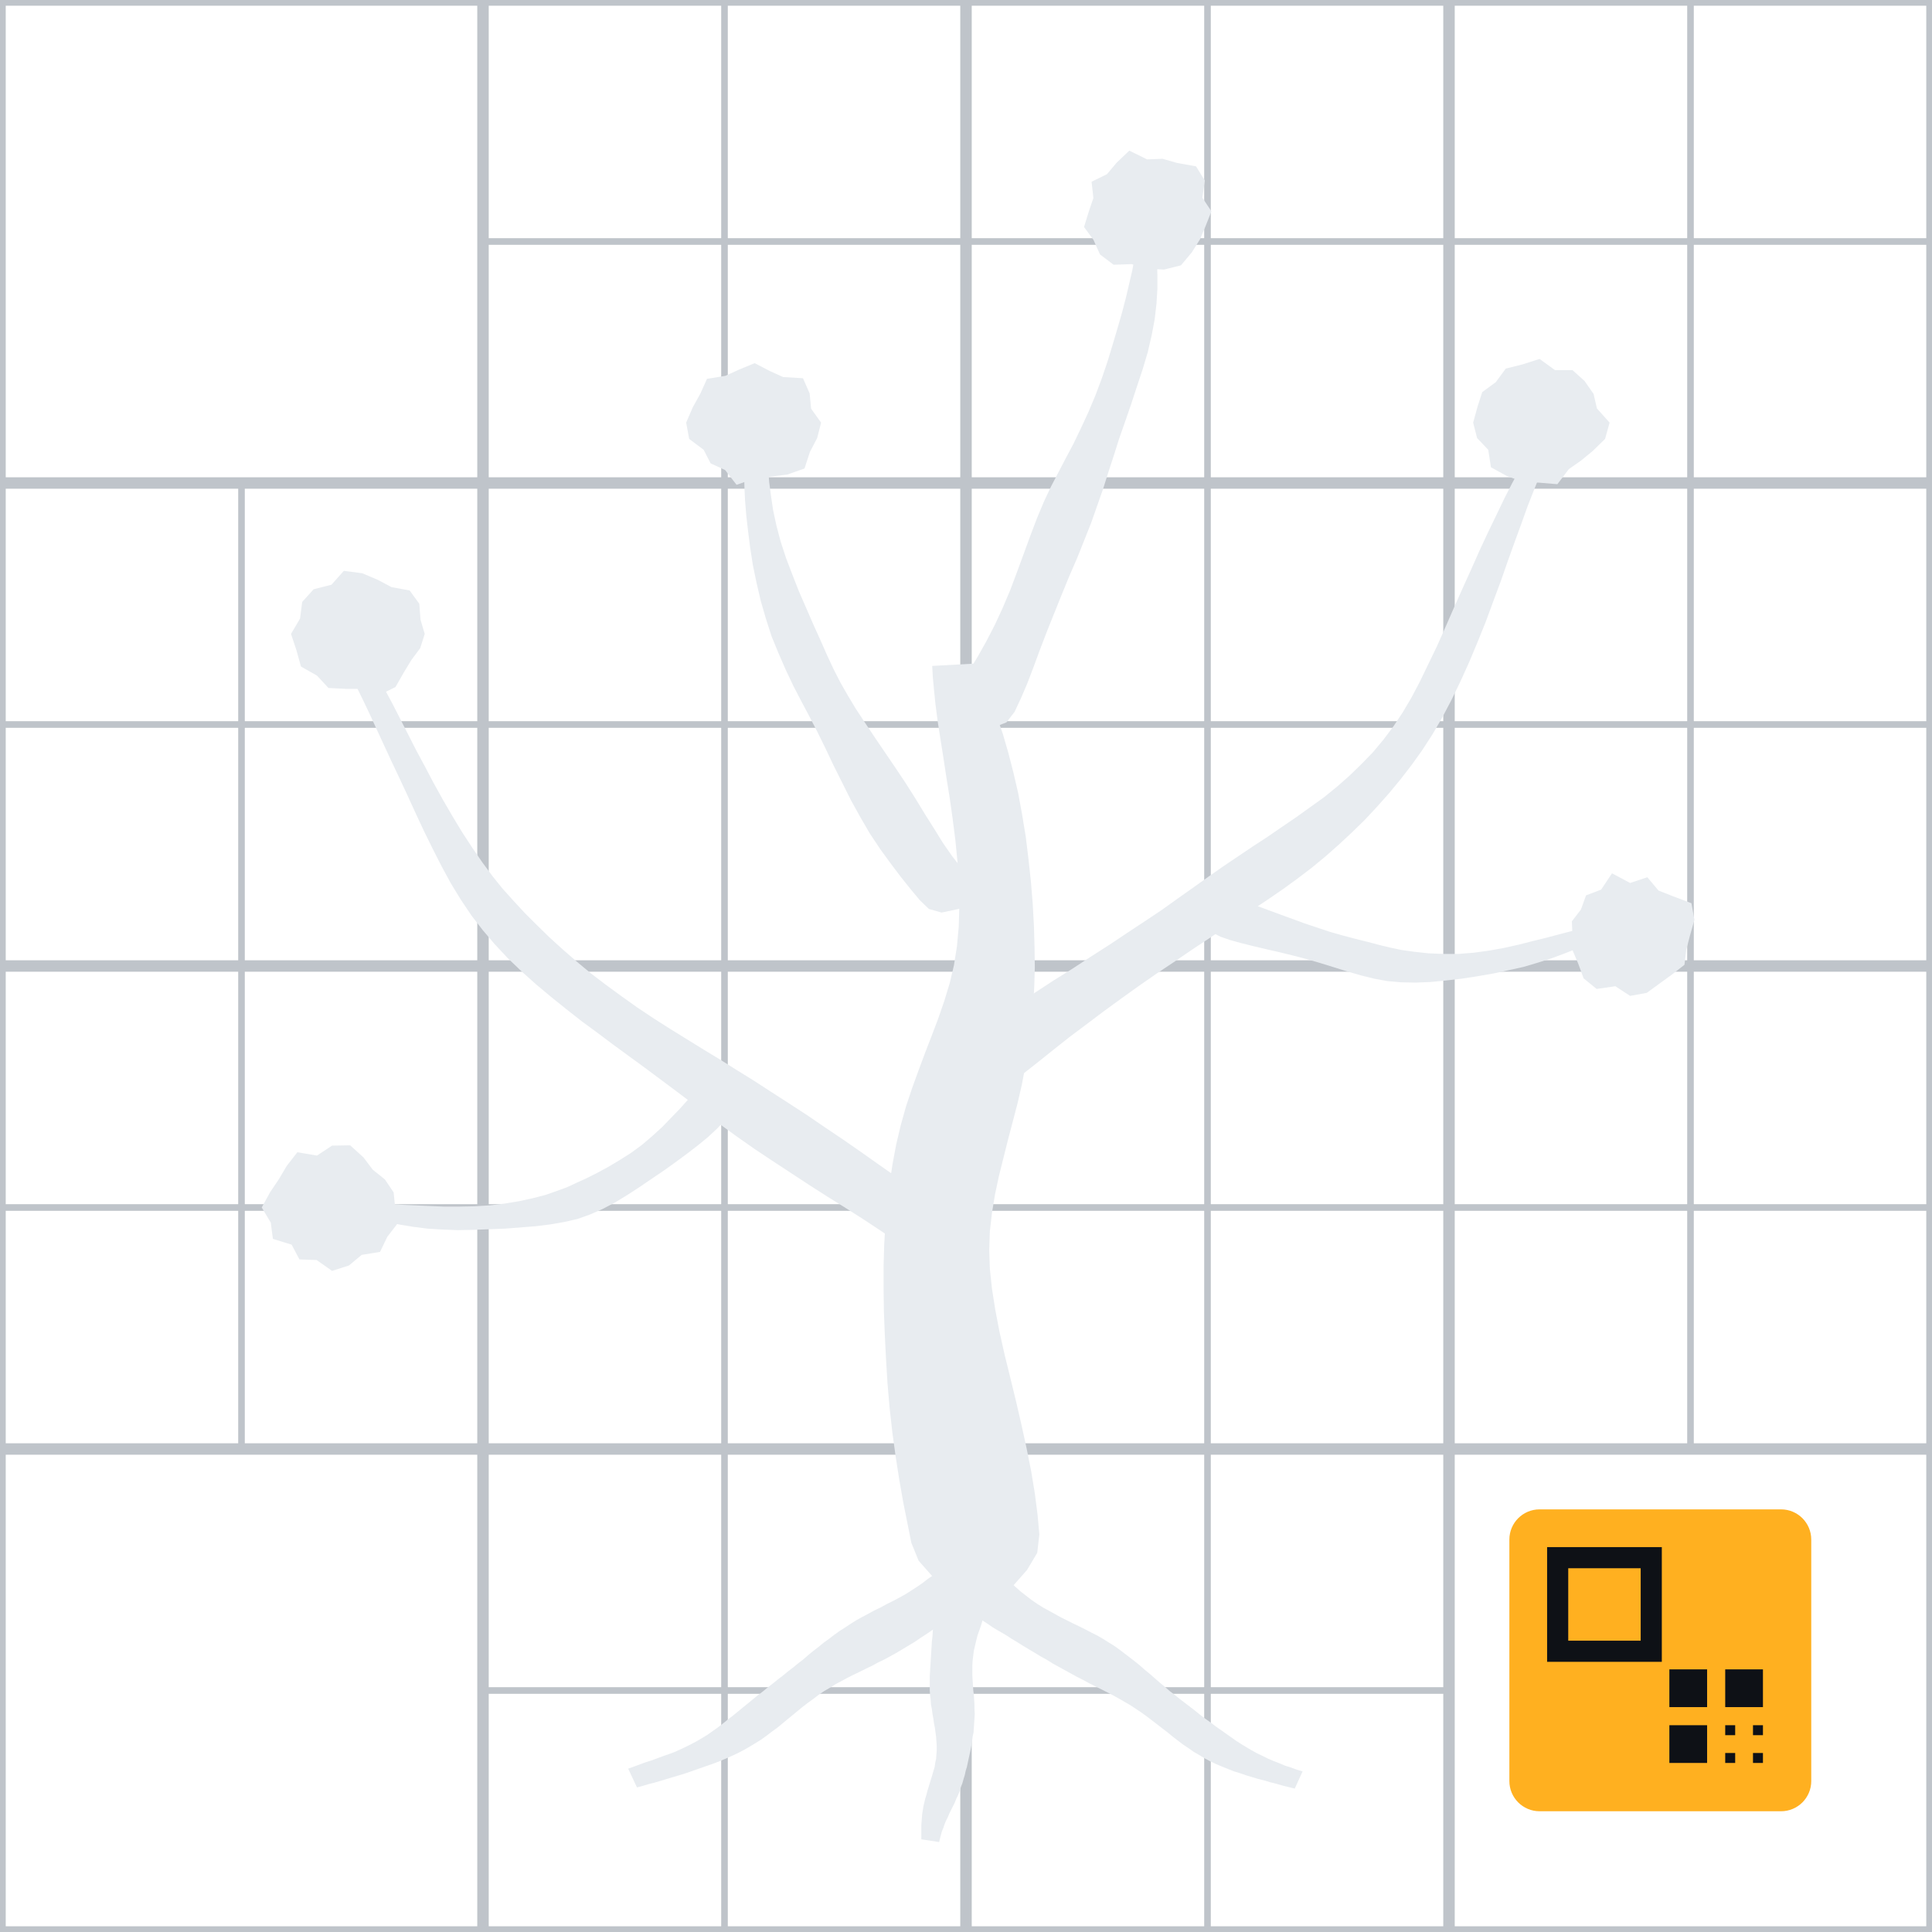
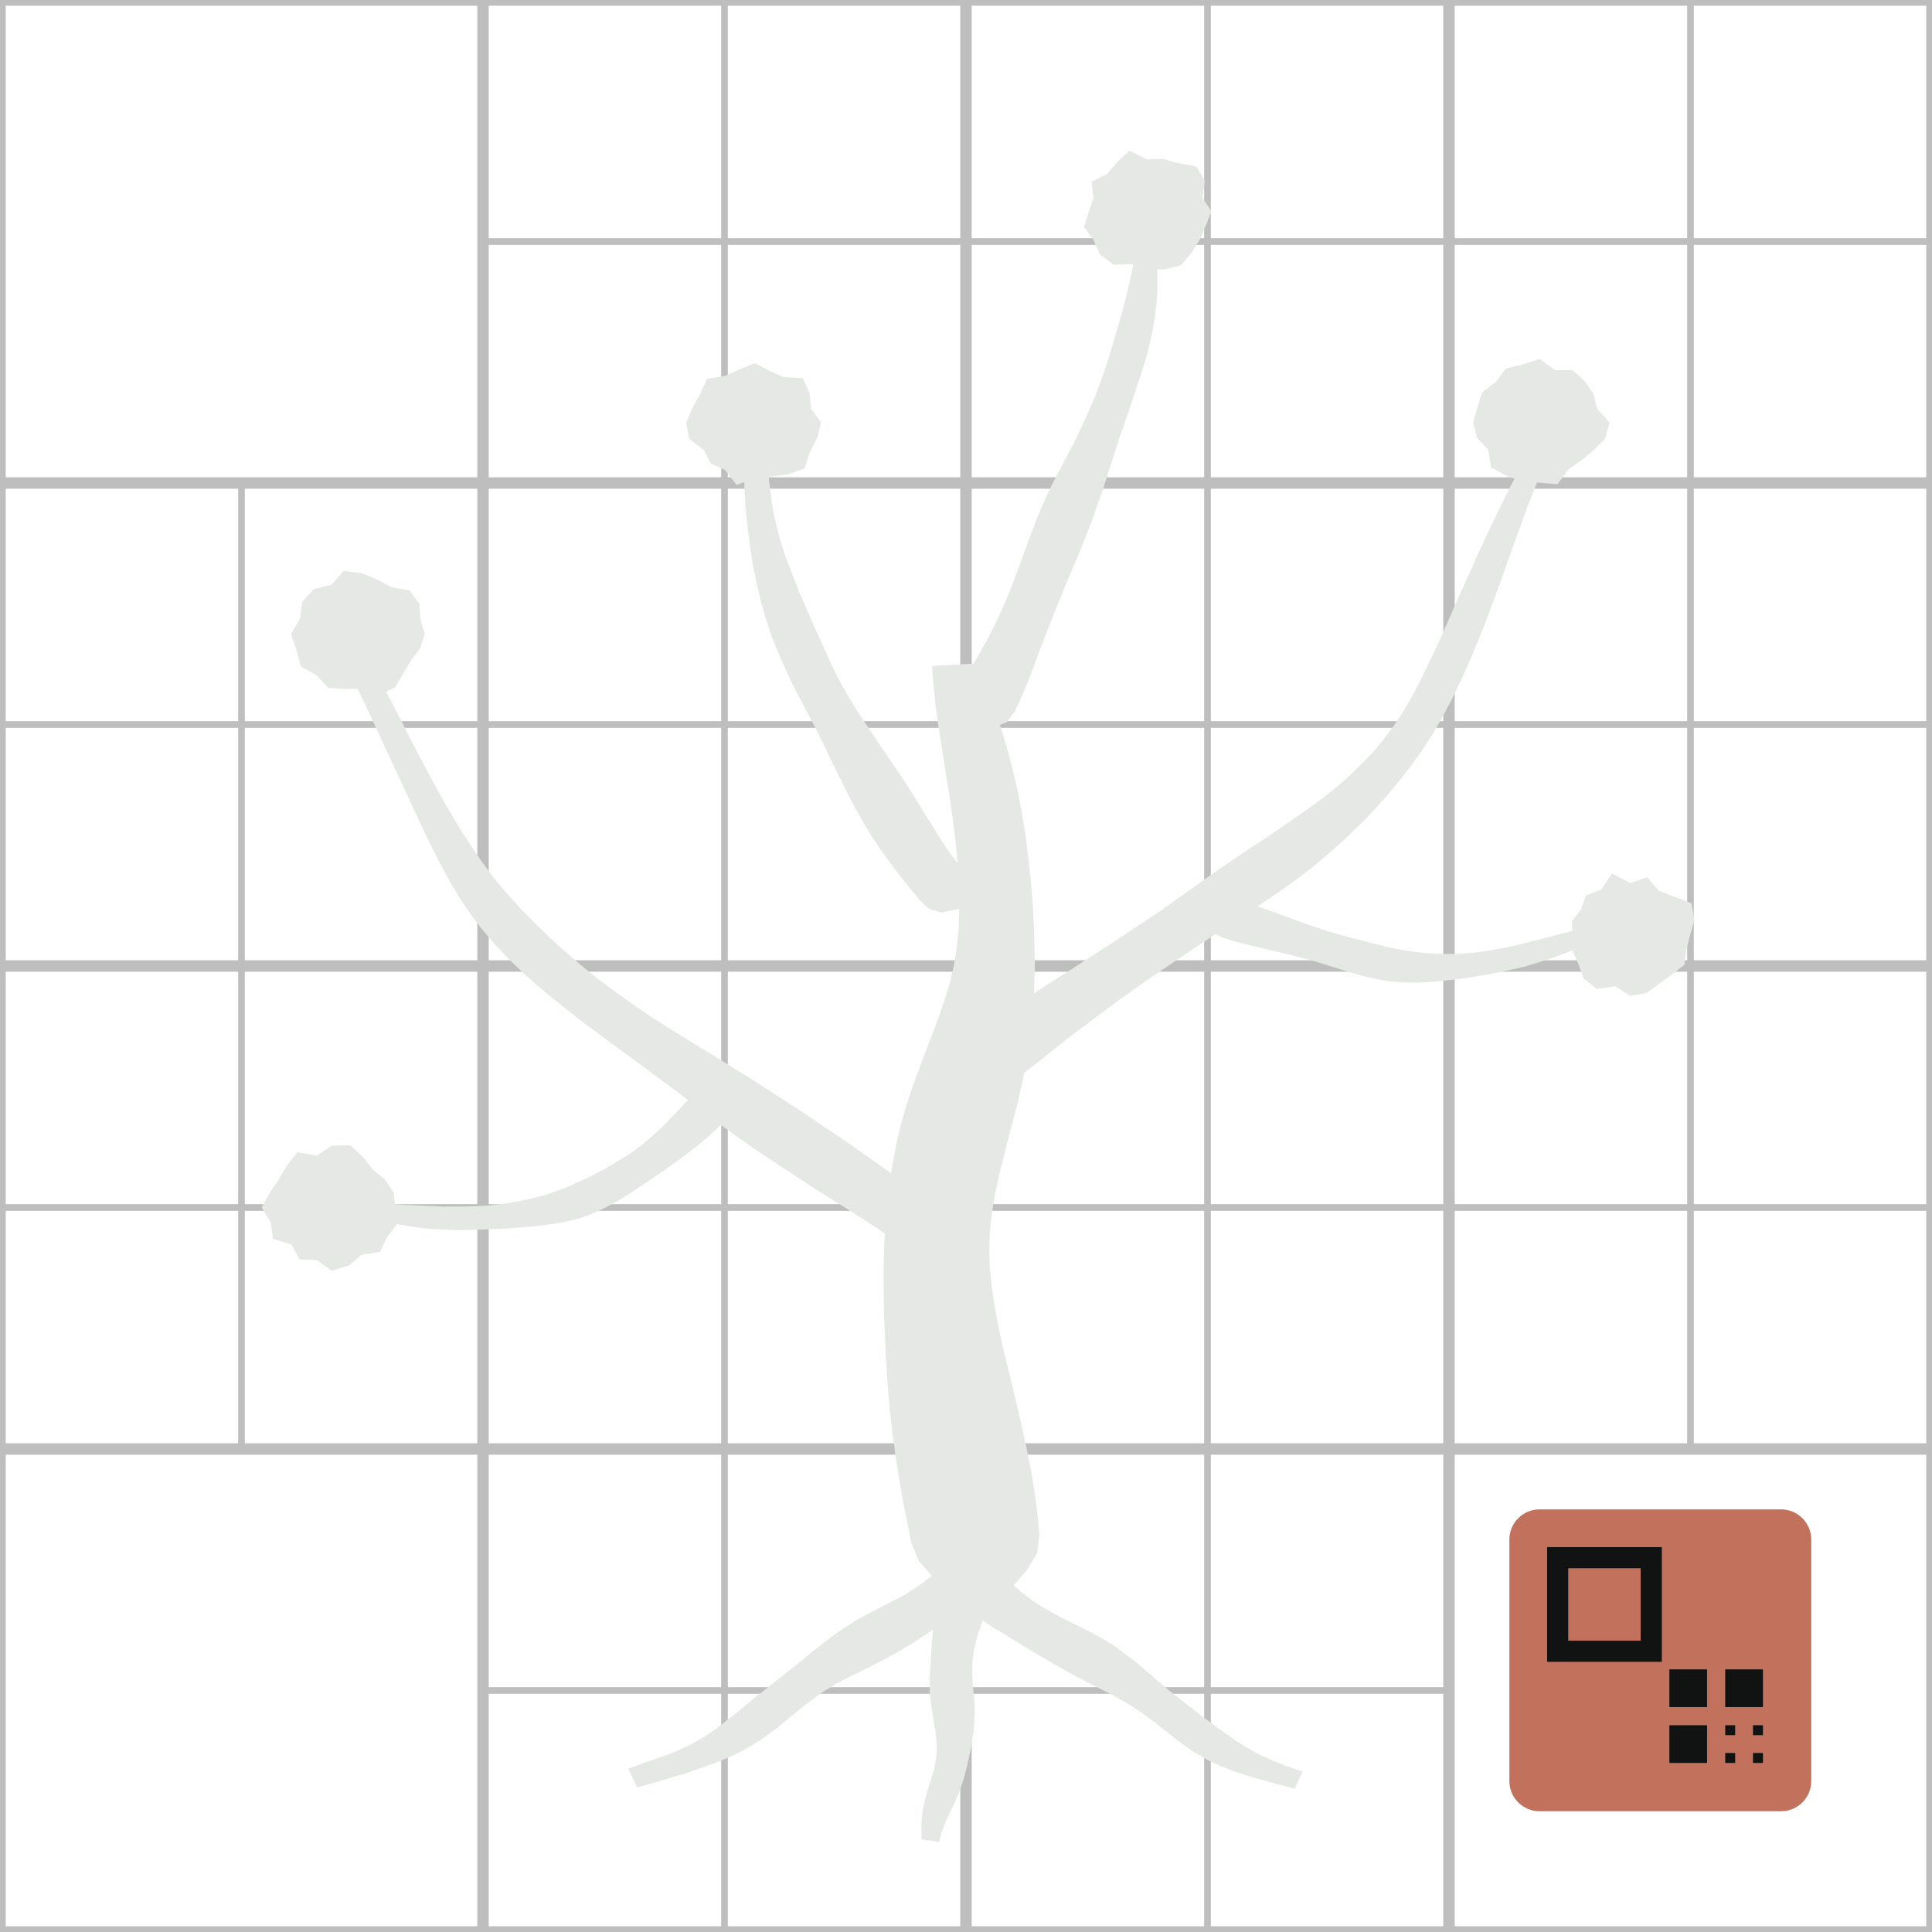
<svg xmlns="http://www.w3.org/2000/svg" viewBox="0 0 64 64" role="img" aria-label="llm-wiki mark">
-   <g stroke="#8b949e" stroke-linecap="round" opacity="0.55">
+   <g stroke="#868887" stroke-linecap="round" opacity="0.55">
    <line x1="8.0" y1="16" x2="8.0" y2="32" stroke-width="0.22" />
    <line x1="0" y1="24.0" x2="16" y2="24.0" stroke-width="0.22" />
    <line x1="8.0" y1="32" x2="8.0" y2="48" stroke-width="0.22" />
    <line x1="0" y1="40.0" x2="16" y2="40.0" stroke-width="0.22" />
    <line x1="24.0" y1="0" x2="24.0" y2="16" stroke-width="0.22" />
    <line x1="16" y1="8.0" x2="32" y2="8.0" stroke-width="0.22" />
    <line x1="24.0" y1="16" x2="24.0" y2="32" stroke-width="0.22" />
    <line x1="16" y1="24.0" x2="32" y2="24.0" stroke-width="0.22" />
    <line x1="24.0" y1="32" x2="24.0" y2="48" stroke-width="0.22" />
    <line x1="16" y1="40.0" x2="32" y2="40.0" stroke-width="0.22" />
    <line x1="24.0" y1="48" x2="24.0" y2="64" stroke-width="0.22" />
    <line x1="16" y1="56.0" x2="32" y2="56.0" stroke-width="0.22" />
    <line x1="40.0" y1="0" x2="40.0" y2="16" stroke-width="0.22" />
    <line x1="32" y1="8.0" x2="48" y2="8.0" stroke-width="0.22" />
    <line x1="40.0" y1="16" x2="40.0" y2="32" stroke-width="0.22" />
    <line x1="32" y1="24.0" x2="48" y2="24.0" stroke-width="0.22" />
    <line x1="40.0" y1="32" x2="40.0" y2="48" stroke-width="0.22" />
    <line x1="32" y1="40.0" x2="48" y2="40.0" stroke-width="0.22" />
    <line x1="40.0" y1="48" x2="40.0" y2="64" stroke-width="0.22" />
    <line x1="32" y1="56.0" x2="48" y2="56.0" stroke-width="0.22" />
    <line x1="56.0" y1="0" x2="56.0" y2="16" stroke-width="0.22" />
    <line x1="48" y1="8.0" x2="64" y2="8.0" stroke-width="0.22" />
    <line x1="56.0" y1="16" x2="56.0" y2="32" stroke-width="0.22" />
    <line x1="48" y1="24.0" x2="64" y2="24.0" stroke-width="0.22" />
    <line x1="56.0" y1="32" x2="56.0" y2="48" stroke-width="0.22" />
    <line x1="48" y1="40.0" x2="64" y2="40.0" stroke-width="0.22" />
    <line x1="0" y1="0" x2="0" y2="64" stroke-width="0.38" />
    <line x1="0" y1="0" x2="64" y2="0" stroke-width="0.38" />
    <line x1="16" y1="0" x2="16" y2="64" stroke-width="0.38" />
    <line x1="0" y1="16" x2="64" y2="16" stroke-width="0.38" />
    <line x1="32" y1="0" x2="32" y2="64" stroke-width="0.38" />
    <line x1="0" y1="32" x2="64" y2="32" stroke-width="0.38" />
    <line x1="48" y1="0" x2="48" y2="64" stroke-width="0.38" />
    <line x1="0" y1="48" x2="64" y2="48" stroke-width="0.38" />
    <line x1="64" y1="0" x2="64" y2="64" stroke-width="0.38" />
    <line x1="0" y1="64" x2="64" y2="64" stroke-width="0.38" />
  </g>
-   <g fill="#e8ecf0">
+   <g fill="#e6e8e6">
    <path d="M32.49 52.97 L33.57 52.52 L34.02 52.01 L34.36 51.44 L34.43 50.83 L34.37 50.17 L34.28 49.47 L34.16 48.74 L34.01 47.99 L33.84 47.21 L33.66 46.43 L33.47 45.65 L33.28 44.88 L33.11 44.12 L32.97 43.39 L32.86 42.69 L32.79 42.03 L32.77 41.41 L32.79 40.79 L32.86 40.18 L32.96 39.57 L33.09 38.96 L33.24 38.36 L33.39 37.76 L33.55 37.15 L33.71 36.54 L33.85 35.93 L33.97 35.30 L34.08 34.67 L34.16 34.03 L34.22 33.38 L34.26 32.71 L34.28 32.05 L34.27 31.36 L34.25 30.66 L34.21 29.94 L34.15 29.20 L34.07 28.46 L33.98 27.72 L33.86 26.99 L33.73 26.28 L33.57 25.59 L33.40 24.93 L33.22 24.31 L33.02 23.73 L32.83 23.20 L32.65 22.73 L32.48 22.32 L32.33 21.98 L30.88 22.06 L30.90 22.42 L30.94 22.85 L30.99 23.34 L31.06 23.88 L31.15 24.46 L31.25 25.09 L31.35 25.75 L31.46 26.43 L31.56 27.14 L31.65 27.85 L31.72 28.57 L31.77 29.29 L31.78 30.00 L31.76 30.69 L31.70 31.35 L31.60 31.98 L31.46 32.57 L31.28 33.16 L31.08 33.74 L30.86 34.32 L30.64 34.89 L30.42 35.48 L30.21 36.06 L30.01 36.66 L29.84 37.27 L29.69 37.90 L29.57 38.54 L29.47 39.19 L29.39 39.86 L29.33 40.54 L29.29 41.24 L29.27 41.94 L29.27 42.67 L29.28 43.43 L29.31 44.21 L29.35 45.01 L29.40 45.83 L29.47 46.64 L29.56 47.45 L29.67 48.25 L29.79 49.02 L29.92 49.76 L30.06 50.46 L30.19 51.11 L30.43 51.70 L30.88 52.21 L31.39 52.65 L32.49 52.97Z" />
    <path d="M32.10 52.13 L31.69 51.99 L31.42 52.03 L31.17 52.09 L30.93 52.17 L30.74 52.30 L30.56 52.44 L30.37 52.57 L30.17 52.70 L29.98 52.82 L29.78 52.93 L29.57 53.04 L29.37 53.14 L29.17 53.25 L28.96 53.35 L28.76 53.46 L28.57 53.56 L28.37 53.67 L28.18 53.79 L28.00 53.91 L27.81 54.03 L27.63 54.16 L27.46 54.29 L27.28 54.42 L27.11 54.56 L26.94 54.69 L26.77 54.83 L26.61 54.97 L26.44 55.10 L26.27 55.24 L26.10 55.37 L25.93 55.51 L25.76 55.64 L25.60 55.77 L25.43 55.90 L25.26 56.04 L25.09 56.17 L24.93 56.30 L24.76 56.44 L24.60 56.57 L24.43 56.71 L24.27 56.84 L24.10 56.97 L23.94 57.10 L23.77 57.23 L23.60 57.35 L23.43 57.47 L23.25 57.58 L23.08 57.68 L22.89 57.78 L22.71 57.87 L22.52 57.96 L22.34 58.04 L22.15 58.11 L21.95 58.18 L21.76 58.25 L21.57 58.32 L21.38 58.38 L21.19 58.45 L21.00 58.52 L20.81 58.59 L21.10 59.21 L21.29 59.16 L21.49 59.10 L21.69 59.05 L21.89 58.99 L22.09 58.93 L22.29 58.87 L22.49 58.81 L22.69 58.75 L22.89 58.68 L23.09 58.61 L23.29 58.54 L23.49 58.47 L23.69 58.40 L23.89 58.32 L24.08 58.24 L24.28 58.15 L24.47 58.06 L24.66 57.96 L24.85 57.85 L25.03 57.74 L25.21 57.63 L25.39 57.50 L25.56 57.37 L25.74 57.24 L25.91 57.10 L26.08 56.96 L26.25 56.82 L26.42 56.68 L26.59 56.54 L26.76 56.41 L26.94 56.28 L27.11 56.15 L27.30 56.02 L27.49 55.91 L27.68 55.79 L27.87 55.69 L28.07 55.58 L28.27 55.48 L28.48 55.38 L28.68 55.28 L28.89 55.18 L29.09 55.07 L29.30 54.97 L29.50 54.86 L29.70 54.75 L29.90 54.63 L30.10 54.51 L30.30 54.39 L30.49 54.26 L30.69 54.13 L30.88 54.00 L31.08 53.87 L31.27 53.73 L31.46 53.60 L31.66 53.46 L31.84 53.31 L31.97 53.10 L32.09 52.86 L32.17 52.59 L32.10 52.13Z" />
    <path d="M32.14 52.01 L31.70 52.16 L31.49 52.32 L31.31 52.49 L31.15 52.65 L31.09 52.83 L31.05 53.00 L31.01 53.17 L30.98 53.35 L30.96 53.52 L30.94 53.69 L30.92 53.86 L30.90 54.03 L30.89 54.20 L30.87 54.37 L30.86 54.54 L30.85 54.70 L30.84 54.87 L30.83 55.03 L30.82 55.19 L30.81 55.36 L30.80 55.52 L30.80 55.68 L30.80 55.84 L30.80 56.00 L30.81 56.15 L30.83 56.31 L30.84 56.47 L30.87 56.62 L30.89 56.78 L30.92 56.94 L30.94 57.09 L30.97 57.24 L30.99 57.39 L31.01 57.54 L31.02 57.69 L31.03 57.84 L31.03 57.98 L31.02 58.12 L31.01 58.26 L30.98 58.40 L30.96 58.54 L30.92 58.67 L30.88 58.81 L30.84 58.94 L30.80 59.07 L30.76 59.20 L30.72 59.33 L30.69 59.45 L30.65 59.58 L30.62 59.71 L30.59 59.83 L30.57 59.96 L30.55 60.08 L30.54 60.20 L30.53 60.33 L30.52 60.45 L30.52 60.57 L30.52 60.69 L30.52 60.81 L30.52 60.93 L31.11 61.02 L31.14 60.90 L31.17 60.78 L31.20 60.67 L31.25 60.55 L31.29 60.43 L31.34 60.31 L31.40 60.19 L31.45 60.07 L31.51 59.95 L31.57 59.83 L31.63 59.71 L31.68 59.58 L31.74 59.46 L31.79 59.33 L31.83 59.20 L31.88 59.07 L31.92 58.93 L31.96 58.80 L31.99 58.66 L32.03 58.53 L32.06 58.39 L32.09 58.25 L32.12 58.11 L32.15 57.97 L32.18 57.82 L32.20 57.68 L32.22 57.53 L32.25 57.39 L32.26 57.24 L32.27 57.09 L32.28 56.93 L32.29 56.78 L32.28 56.62 L32.28 56.47 L32.27 56.31 L32.26 56.15 L32.24 55.99 L32.23 55.83 L32.22 55.66 L32.21 55.50 L32.21 55.34 L32.21 55.17 L32.22 55.01 L32.24 54.84 L32.26 54.68 L32.30 54.51 L32.34 54.34 L32.38 54.18 L32.44 54.01 L32.50 53.84 L32.55 53.67 L32.61 53.50 L32.67 53.33 L32.73 53.16 L32.78 52.98 L32.80 52.81 L32.73 52.62 L32.64 52.43 L32.51 52.23 L32.14 52.01Z" />
    <path d="M31.93 52.09 L31.84 52.58 L31.90 52.87 L32.00 53.13 L32.12 53.36 L32.30 53.52 L32.50 53.65 L32.70 53.78 L32.89 53.91 L33.09 54.03 L33.30 54.15 L33.50 54.28 L33.70 54.40 L33.89 54.52 L34.09 54.64 L34.29 54.76 L34.49 54.88 L34.69 54.99 L34.88 55.11 L35.08 55.22 L35.28 55.33 L35.48 55.44 L35.68 55.55 L35.88 55.65 L36.08 55.76 L36.28 55.86 L36.48 55.96 L36.68 56.06 L36.87 56.16 L37.07 56.27 L37.26 56.38 L37.45 56.49 L37.63 56.61 L37.81 56.73 L37.99 56.86 L38.16 56.99 L38.33 57.12 L38.51 57.26 L38.68 57.39 L38.85 57.53 L39.02 57.66 L39.19 57.79 L39.37 57.91 L39.54 58.03 L39.73 58.14 L39.91 58.25 L40.10 58.35 L40.29 58.44 L40.48 58.52 L40.68 58.60 L40.88 58.68 L41.08 58.74 L41.28 58.81 L41.48 58.87 L41.68 58.93 L41.88 58.98 L42.08 59.04 L42.28 59.09 L42.49 59.15 L42.69 59.20 L42.89 59.25 L43.15 58.68 L42.95 58.62 L42.76 58.55 L42.57 58.49 L42.38 58.41 L42.20 58.34 L42.01 58.26 L41.83 58.17 L41.64 58.08 L41.46 57.98 L41.29 57.88 L41.11 57.77 L40.94 57.66 L40.77 57.54 L40.60 57.42 L40.43 57.30 L40.26 57.18 L40.09 57.05 L39.92 56.93 L39.75 56.80 L39.59 56.67 L39.42 56.54 L39.25 56.41 L39.08 56.28 L38.92 56.15 L38.75 56.02 L38.59 55.88 L38.42 55.74 L38.26 55.60 L38.10 55.46 L37.93 55.32 L37.77 55.18 L37.60 55.04 L37.43 54.91 L37.26 54.78 L37.09 54.65 L36.91 54.52 L36.73 54.41 L36.54 54.29 L36.35 54.18 L36.15 54.08 L35.96 53.98 L35.76 53.88 L35.55 53.78 L35.35 53.68 L35.15 53.58 L34.95 53.47 L34.75 53.36 L34.55 53.25 L34.36 53.13 L34.17 53.00 L33.99 52.86 L33.81 52.72 L33.64 52.57 L33.47 52.41 L33.30 52.25 L33.12 52.10 L32.89 52.02 L32.64 51.96 L32.36 51.93 L31.93 52.09Z" />
    <path d="M32.13 41.83 L32.16 41.21 L31.94 40.80 L31.63 40.40 L31.22 40.05 L30.73 39.71 L30.22 39.35 L29.67 38.97 L29.10 38.57 L28.52 38.16 L27.93 37.75 L27.32 37.34 L26.72 36.93 L26.12 36.54 L25.53 36.16 L24.96 35.79 L24.41 35.45 L23.87 35.11 L23.31 34.77 L22.76 34.43 L22.21 34.09 L21.66 33.74 L21.12 33.38 L20.60 33.01 L20.08 32.63 L19.58 32.25 L19.10 31.85 L18.64 31.45 L18.20 31.05 L17.78 30.64 L17.38 30.24 L17.01 29.84 L16.65 29.44 L16.32 29.03 L15.98 28.57 L15.65 28.09 L15.31 27.57 L14.99 27.04 L14.67 26.49 L14.36 25.93 L14.07 25.38 L13.78 24.84 L13.51 24.31 L13.25 23.80 L13.01 23.33 L12.78 22.90 L12.56 22.51 L12.36 22.18 L12.18 21.92 L11.54 22.22 L11.68 22.49 L11.84 22.81 L12.03 23.20 L12.24 23.64 L12.46 24.12 L12.70 24.64 L12.95 25.18 L13.22 25.75 L13.49 26.33 L13.76 26.92 L14.04 27.52 L14.33 28.11 L14.63 28.70 L14.94 29.27 L15.27 29.81 L15.62 30.33 L15.99 30.81 L16.39 31.28 L16.82 31.74 L17.28 32.18 L17.76 32.61 L18.25 33.02 L18.76 33.43 L19.27 33.83 L19.80 34.22 L20.32 34.61 L20.84 34.99 L21.36 35.37 L21.87 35.75 L22.38 36.13 L22.87 36.50 L23.36 36.87 L23.86 37.25 L24.41 37.65 L24.98 38.05 L25.58 38.45 L26.19 38.85 L26.80 39.25 L27.41 39.64 L28.02 40.02 L28.60 40.39 L29.16 40.76 L29.68 41.11 L30.17 41.45 L30.63 41.74 L31.10 41.91 L31.55 42.01 L32.13 41.83Z" />
    <path d="M31.93 35.91 L32.52 36.11 L32.98 36.02 L33.47 35.85 L33.92 35.55 L34.39 35.18 L34.89 34.78 L35.42 34.36 L35.98 33.94 L36.55 33.51 L37.14 33.08 L37.74 32.65 L38.33 32.24 L38.93 31.84 L39.50 31.45 L40.06 31.08 L40.58 30.73 L41.07 30.41 L41.56 30.09 L42.04 29.77 L42.52 29.44 L43.00 29.09 L43.46 28.74 L43.92 28.36 L44.36 27.97 L44.79 27.57 L45.22 27.15 L45.62 26.72 L46.02 26.27 L46.40 25.81 L46.77 25.33 L47.12 24.84 L47.45 24.33 L47.77 23.78 L48.08 23.19 L48.38 22.57 L48.67 21.93 L48.95 21.26 L49.22 20.59 L49.47 19.91 L49.72 19.24 L49.95 18.58 L50.18 17.94 L50.40 17.34 L50.60 16.78 L50.80 16.27 L50.98 15.82 L51.15 15.44 L51.31 15.13 L50.74 14.89 L50.54 15.19 L50.33 15.57 L50.09 16.01 L49.84 16.50 L49.58 17.04 L49.30 17.62 L49.02 18.22 L48.74 18.85 L48.45 19.49 L48.16 20.14 L47.88 20.78 L47.60 21.41 L47.31 22.01 L47.03 22.59 L46.75 23.12 L46.46 23.61 L46.16 24.06 L45.83 24.50 L45.48 24.92 L45.10 25.31 L44.71 25.69 L44.29 26.06 L43.86 26.41 L43.40 26.74 L42.94 27.07 L42.47 27.39 L41.99 27.72 L41.50 28.04 L41.01 28.37 L40.52 28.70 L40.02 29.05 L39.53 29.40 L39.02 29.76 L38.49 30.14 L37.92 30.52 L37.33 30.91 L36.73 31.31 L36.12 31.70 L35.51 32.10 L34.90 32.48 L34.32 32.86 L33.75 33.23 L33.23 33.59 L32.74 33.94 L32.33 34.31 L32.06 34.77 L31.87 35.23 L31.93 35.91Z" />
    <path d="M31.90 30.08 L32.16 29.49 L32.09 29.08 L31.83 28.73 L31.54 28.36 L31.24 27.93 L30.95 27.46 L30.64 26.97 L30.33 26.46 L30.00 25.94 L29.66 25.43 L29.32 24.93 L28.98 24.43 L28.66 23.95 L28.35 23.48 L28.08 23.03 L27.84 22.61 L27.62 22.18 L27.40 21.71 L27.18 21.21 L26.94 20.68 L26.71 20.15 L26.47 19.60 L26.25 19.04 L26.04 18.49 L25.86 17.94 L25.72 17.41 L25.61 16.90 L25.54 16.42 L25.48 15.97 L25.45 15.56 L25.42 15.21 L25.39 14.91 L24.69 15.07 L24.67 15.37 L24.65 15.72 L24.66 16.12 L24.68 16.57 L24.72 17.06 L24.78 17.59 L24.85 18.14 L24.94 18.72 L25.06 19.30 L25.20 19.90 L25.37 20.49 L25.56 21.08 L25.79 21.64 L26.03 22.19 L26.28 22.72 L26.54 23.22 L26.80 23.71 L27.07 24.23 L27.34 24.78 L27.61 25.35 L27.90 25.93 L28.19 26.51 L28.50 27.07 L28.82 27.62 L29.16 28.13 L29.51 28.61 L29.85 29.06 L30.17 29.46 L30.47 29.82 L30.77 30.11 L31.19 30.23 L31.90 30.08Z" />
    <path d="M32.11 24.05 L32.88 24.11 L33.34 23.93 L33.61 23.58 L33.82 23.13 L34.03 22.64 L34.24 22.09 L34.45 21.52 L34.68 20.92 L34.92 20.32 L35.17 19.70 L35.42 19.09 L35.68 18.49 L35.92 17.89 L36.15 17.31 L36.35 16.74 L36.54 16.20 L36.71 15.66 L36.89 15.11 L37.07 14.54 L37.27 13.97 L37.47 13.39 L37.66 12.81 L37.85 12.24 L38.02 11.67 L38.15 11.11 L38.25 10.58 L38.31 10.06 L38.34 9.57 L38.34 9.12 L38.33 8.72 L38.30 8.36 L38.27 8.06 L37.67 7.92 L37.63 8.21 L37.58 8.56 L37.51 8.95 L37.41 9.38 L37.30 9.85 L37.17 10.35 L37.02 10.87 L36.86 11.41 L36.69 11.97 L36.50 12.53 L36.29 13.09 L36.06 13.64 L35.81 14.18 L35.56 14.70 L35.30 15.19 L35.06 15.65 L34.82 16.11 L34.58 16.62 L34.35 17.17 L34.13 17.75 L33.91 18.35 L33.69 18.95 L33.46 19.56 L33.21 20.15 L32.95 20.71 L32.67 21.25 L32.39 21.75 L32.11 22.21 L31.85 22.63 L31.66 23.03 L31.70 23.49 L32.11 24.05Z" />
    <path d="M24.03 36.04 L23.59 35.88 L23.27 35.96 L23.02 36.17 L22.78 36.44 L22.52 36.73 L22.23 37.03 L21.93 37.34 L21.60 37.64 L21.26 37.93 L20.89 38.20 L20.51 38.44 L20.14 38.66 L19.77 38.86 L19.41 39.04 L19.08 39.19 L18.78 39.33 L18.45 39.45 L18.08 39.58 L17.66 39.69 L17.20 39.79 L16.72 39.87 L16.22 39.93 L15.71 39.96 L15.20 39.97 L14.70 39.97 L14.22 39.95 L13.76 39.93 L13.32 39.91 L12.92 39.88 L12.57 39.85 L12.26 39.83 L12.01 39.81 L11.99 40.23 L12.23 40.31 L12.53 40.40 L12.87 40.49 L13.26 40.57 L13.69 40.64 L14.16 40.70 L14.65 40.73 L15.16 40.75 L15.68 40.74 L16.21 40.72 L16.73 40.70 L17.24 40.66 L17.75 40.62 L18.23 40.56 L18.69 40.48 L19.13 40.38 L19.55 40.23 L19.96 40.05 L20.38 39.83 L20.79 39.58 L21.19 39.32 L21.60 39.04 L22.00 38.77 L22.39 38.49 L22.77 38.21 L23.12 37.94 L23.45 37.67 L23.74 37.40 L23.98 37.15 L24.16 36.88 L24.18 36.54 L24.03 36.04Z" />
    <path d="M39.95 30.14 L40.00 30.62 L40.16 30.89 L40.43 31.03 L40.75 31.14 L41.11 31.24 L41.51 31.34 L41.93 31.44 L42.37 31.54 L42.82 31.65 L43.28 31.77 L43.73 31.90 L44.18 32.04 L44.63 32.18 L45.08 32.31 L45.52 32.42 L45.96 32.50 L46.42 32.54 L46.89 32.55 L47.39 32.53 L47.90 32.48 L48.42 32.42 L48.94 32.34 L49.46 32.25 L49.97 32.14 L50.47 32.03 L50.94 31.89 L51.38 31.75 L51.79 31.60 L52.17 31.45 L52.50 31.31 L52.78 31.19 L53.01 31.09 L52.94 30.66 L52.69 30.70 L52.39 30.76 L52.04 30.85 L51.65 30.95 L51.24 31.06 L50.79 31.17 L50.32 31.29 L49.83 31.40 L49.33 31.49 L48.82 31.56 L48.31 31.60 L47.81 31.60 L47.32 31.58 L46.86 31.53 L46.43 31.47 L46.05 31.39 L45.68 31.30 L45.30 31.20 L44.90 31.10 L44.48 30.99 L44.06 30.87 L43.64 30.73 L43.22 30.59 L42.81 30.44 L42.40 30.29 L42.02 30.15 L41.64 30.01 L41.29 29.89 L40.96 29.78 L40.64 29.73 L40.31 29.82 L39.95 30.14Z" />
    <path d="M14.07 21.00 L13.92 21.47 L13.63 21.86 L13.38 22.27 L13.10 22.76 L12.59 23.01 L12.00 22.82 L11.47 22.82 L10.88 22.79 L10.50 22.38 L9.97 22.08 L9.82 21.54 L9.64 21.00 L9.94 20.49 L10.01 19.94 L10.39 19.52 L10.98 19.37 L11.39 18.91 L12.00 18.99 L12.52 19.21 L12.97 19.45 L13.57 19.56 L13.89 20.00 L13.93 20.53Z" />
    <path d="M53.32 14.00 L53.17 14.54 L52.76 14.94 L52.37 15.26 L51.97 15.54 L51.59 16.04 L51.00 15.99 L50.43 15.96 L49.90 15.76 L49.39 15.48 L49.30 14.90 L48.93 14.51 L48.80 14.00 L48.94 13.49 L49.10 12.99 L49.55 12.66 L49.88 12.21 L50.44 12.07 L51.00 11.89 L51.51 12.26 L52.09 12.26 L52.49 12.62 L52.79 13.05 L52.90 13.53Z" />
    <path d="M27.20 14.00 L27.07 14.51 L26.83 14.97 L26.65 15.52 L26.08 15.72 L25.52 15.79 L25.00 15.85 L24.40 16.06 L24.02 15.57 L23.54 15.35 L23.31 14.90 L22.83 14.54 L22.73 14.00 L22.95 13.49 L23.20 13.04 L23.42 12.55 L24.03 12.45 L24.49 12.24 L25.00 12.03 L25.50 12.29 L25.94 12.49 L26.60 12.53 L26.82 13.03 L26.87 13.54Z" />
    <path d="M40.13 7.00 L39.94 7.48 L39.75 7.93 L39.48 8.36 L39.12 8.79 L38.56 8.93 L38.00 8.90 L37.49 8.75 L36.89 8.77 L36.44 8.43 L36.22 7.94 L35.91 7.52 L36.07 7.00 L36.22 6.56 L36.16 6.02 L36.67 5.77 L36.99 5.39 L37.41 4.99 L38.00 5.28 L38.51 5.26 L39.00 5.40 L39.62 5.51 L39.91 5.98 L39.83 6.55Z" />
    <path d="M13.09 40.00 L13.17 40.53 L12.83 40.97 L12.59 41.47 L11.98 41.57 L11.56 41.92 L11.00 42.10 L10.49 41.74 L9.92 41.72 L9.66 41.23 L9.04 41.04 L8.97 40.50 L8.67 40.00 L8.95 39.49 L9.24 39.06 L9.50 38.62 L9.85 38.17 L10.50 38.28 L11.00 37.95 L11.60 37.94 L12.04 38.34 L12.35 38.75 L12.75 39.07 L13.04 39.50Z" />
    <path d="M55.98 31.00 L55.86 31.46 L55.80 31.96 L55.39 32.28 L54.99 32.57 L54.55 32.89 L54.00 32.99 L53.51 32.67 L52.89 32.76 L52.46 32.41 L52.28 31.92 L52.09 31.47 L52.09 31.00 L52.07 30.52 L52.37 30.13 L52.54 29.66 L53.04 29.47 L53.40 28.93 L54.00 29.25 L54.57 29.06 L54.94 29.50 L55.42 29.69 L56.03 29.92 L56.13 30.47Z" />
  </g>
-   <rect x="50" y="50" width="10" height="10" rx="1.00" fill="#ffb020" />
-   <rect x="55.30" y="55.30" width="1.25" height="1.25" fill="#0e1116" />
-   <rect x="57.15" y="55.30" width="1.25" height="1.25" fill="#0e1116" />
-   <rect x="55.30" y="57.15" width="1.25" height="1.25" fill="#0e1116" />
-   <rect x="57.15" y="57.15" width="0.33" height="0.33" fill="#0e1116" />
-   <rect x="58.07" y="57.15" width="0.33" height="0.33" fill="#0e1116" />
-   <rect x="57.15" y="58.07" width="0.33" height="0.33" fill="#0e1116" />
-   <rect x="58.07" y="58.07" width="0.33" height="0.33" fill="#0e1116" />
-   <rect x="51.60" y="51.60" width="3.10" height="3.10" fill="none" stroke="#0e1116" stroke-width="0.70" />
+   <rect x="50" y="50" width="10" height="10" rx="1.00" fill="#c2725c" />
+   <rect x="55.30" y="55.30" width="1.25" height="1.25" fill="#111312" />
+   <rect x="57.15" y="55.30" width="1.25" height="1.25" fill="#111312" />
+   <rect x="55.30" y="57.15" width="1.25" height="1.25" fill="#111312" />
+   <rect x="57.15" y="57.15" width="0.33" height="0.33" fill="#111312" />
+   <rect x="58.07" y="57.15" width="0.33" height="0.33" fill="#111312" />
+   <rect x="57.15" y="58.07" width="0.33" height="0.33" fill="#111312" />
+   <rect x="58.07" y="58.07" width="0.33" height="0.33" fill="#111312" />
+   <rect x="51.60" y="51.60" width="3.10" height="3.10" fill="none" stroke="#111312" stroke-width="0.70" />
</svg>
